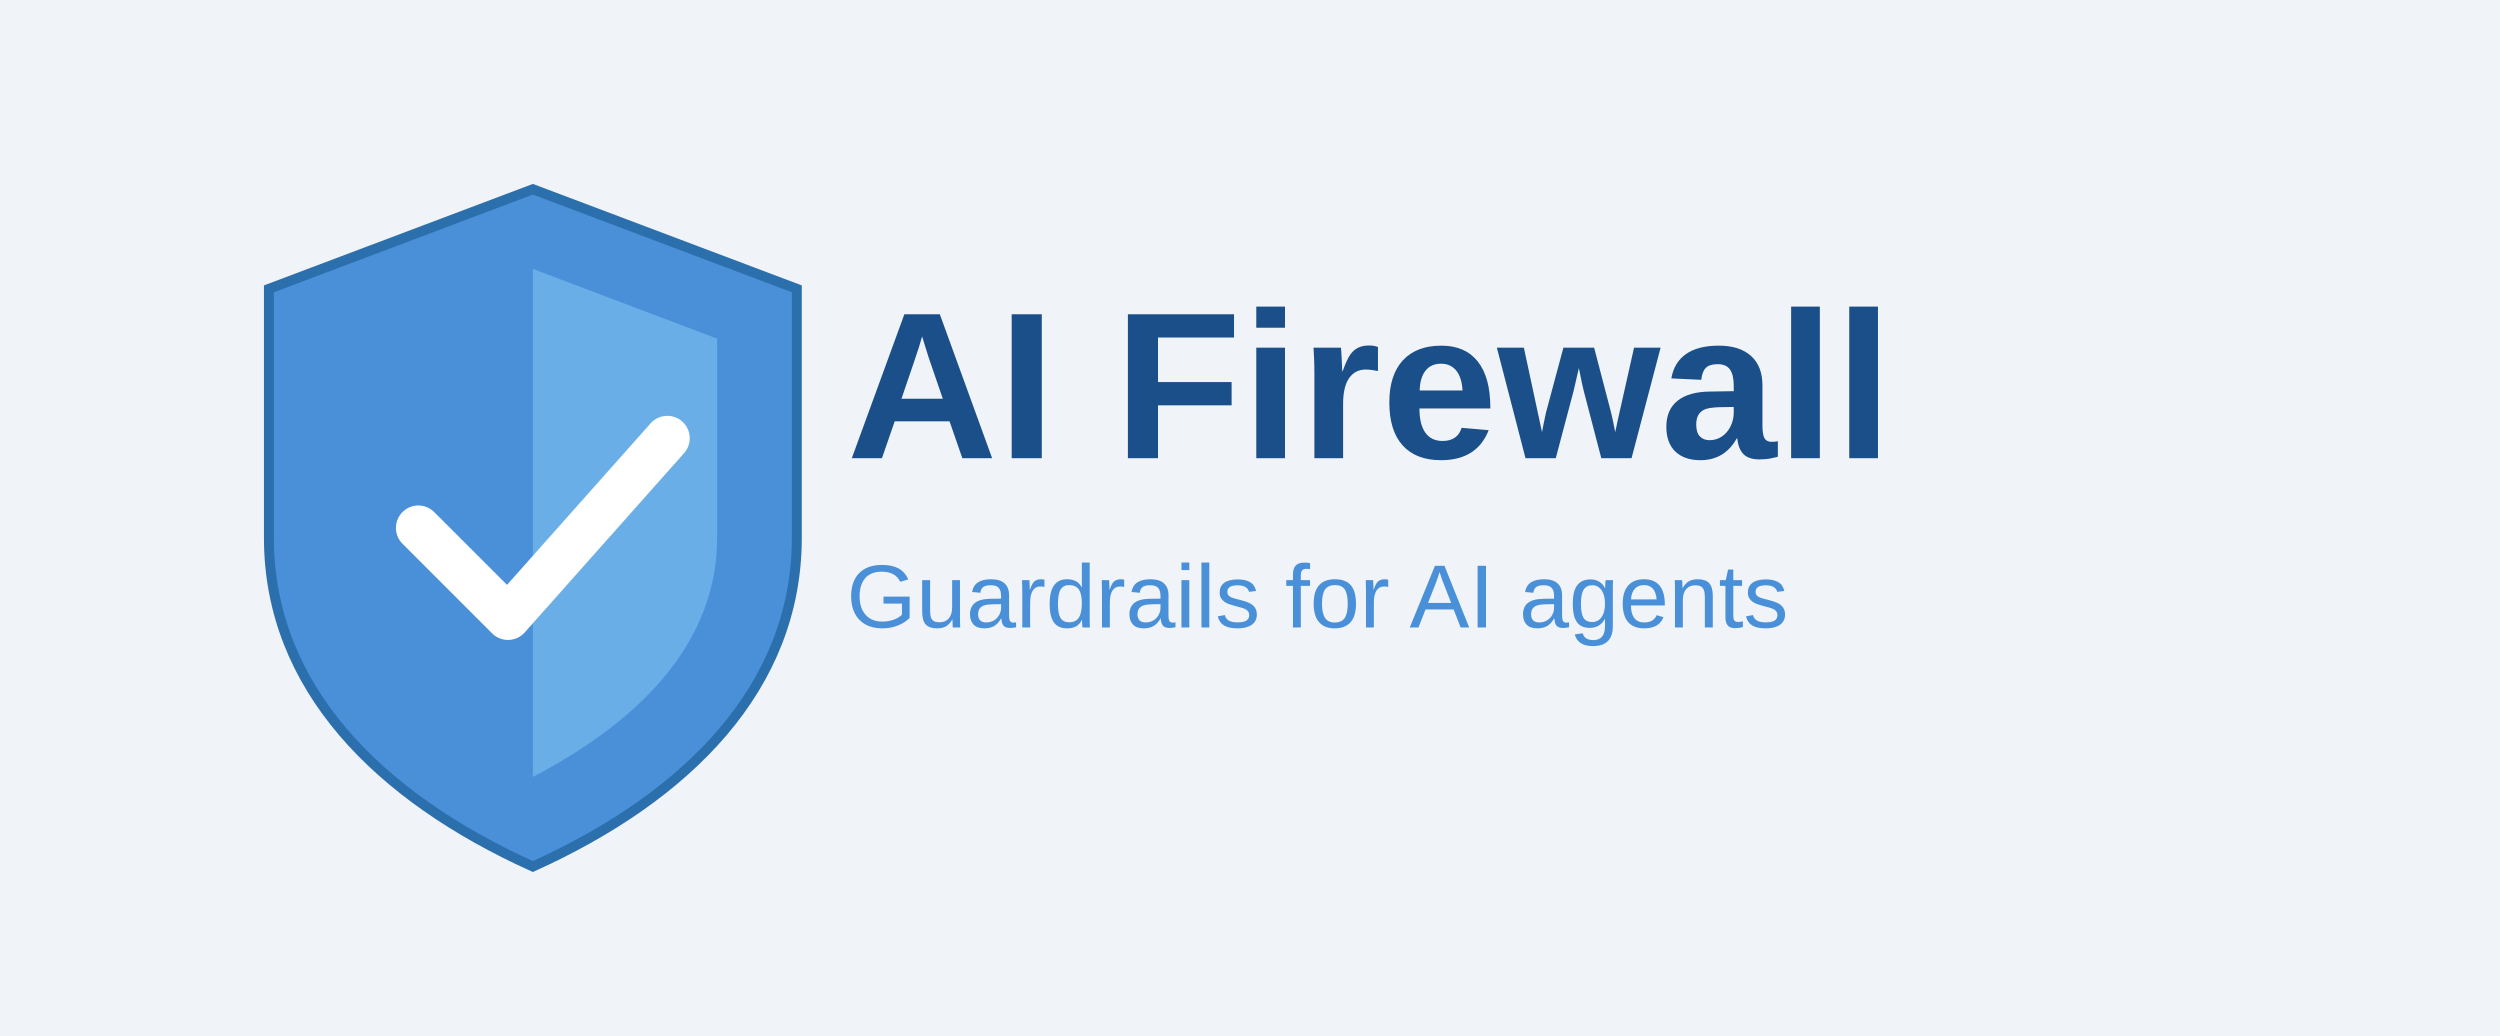
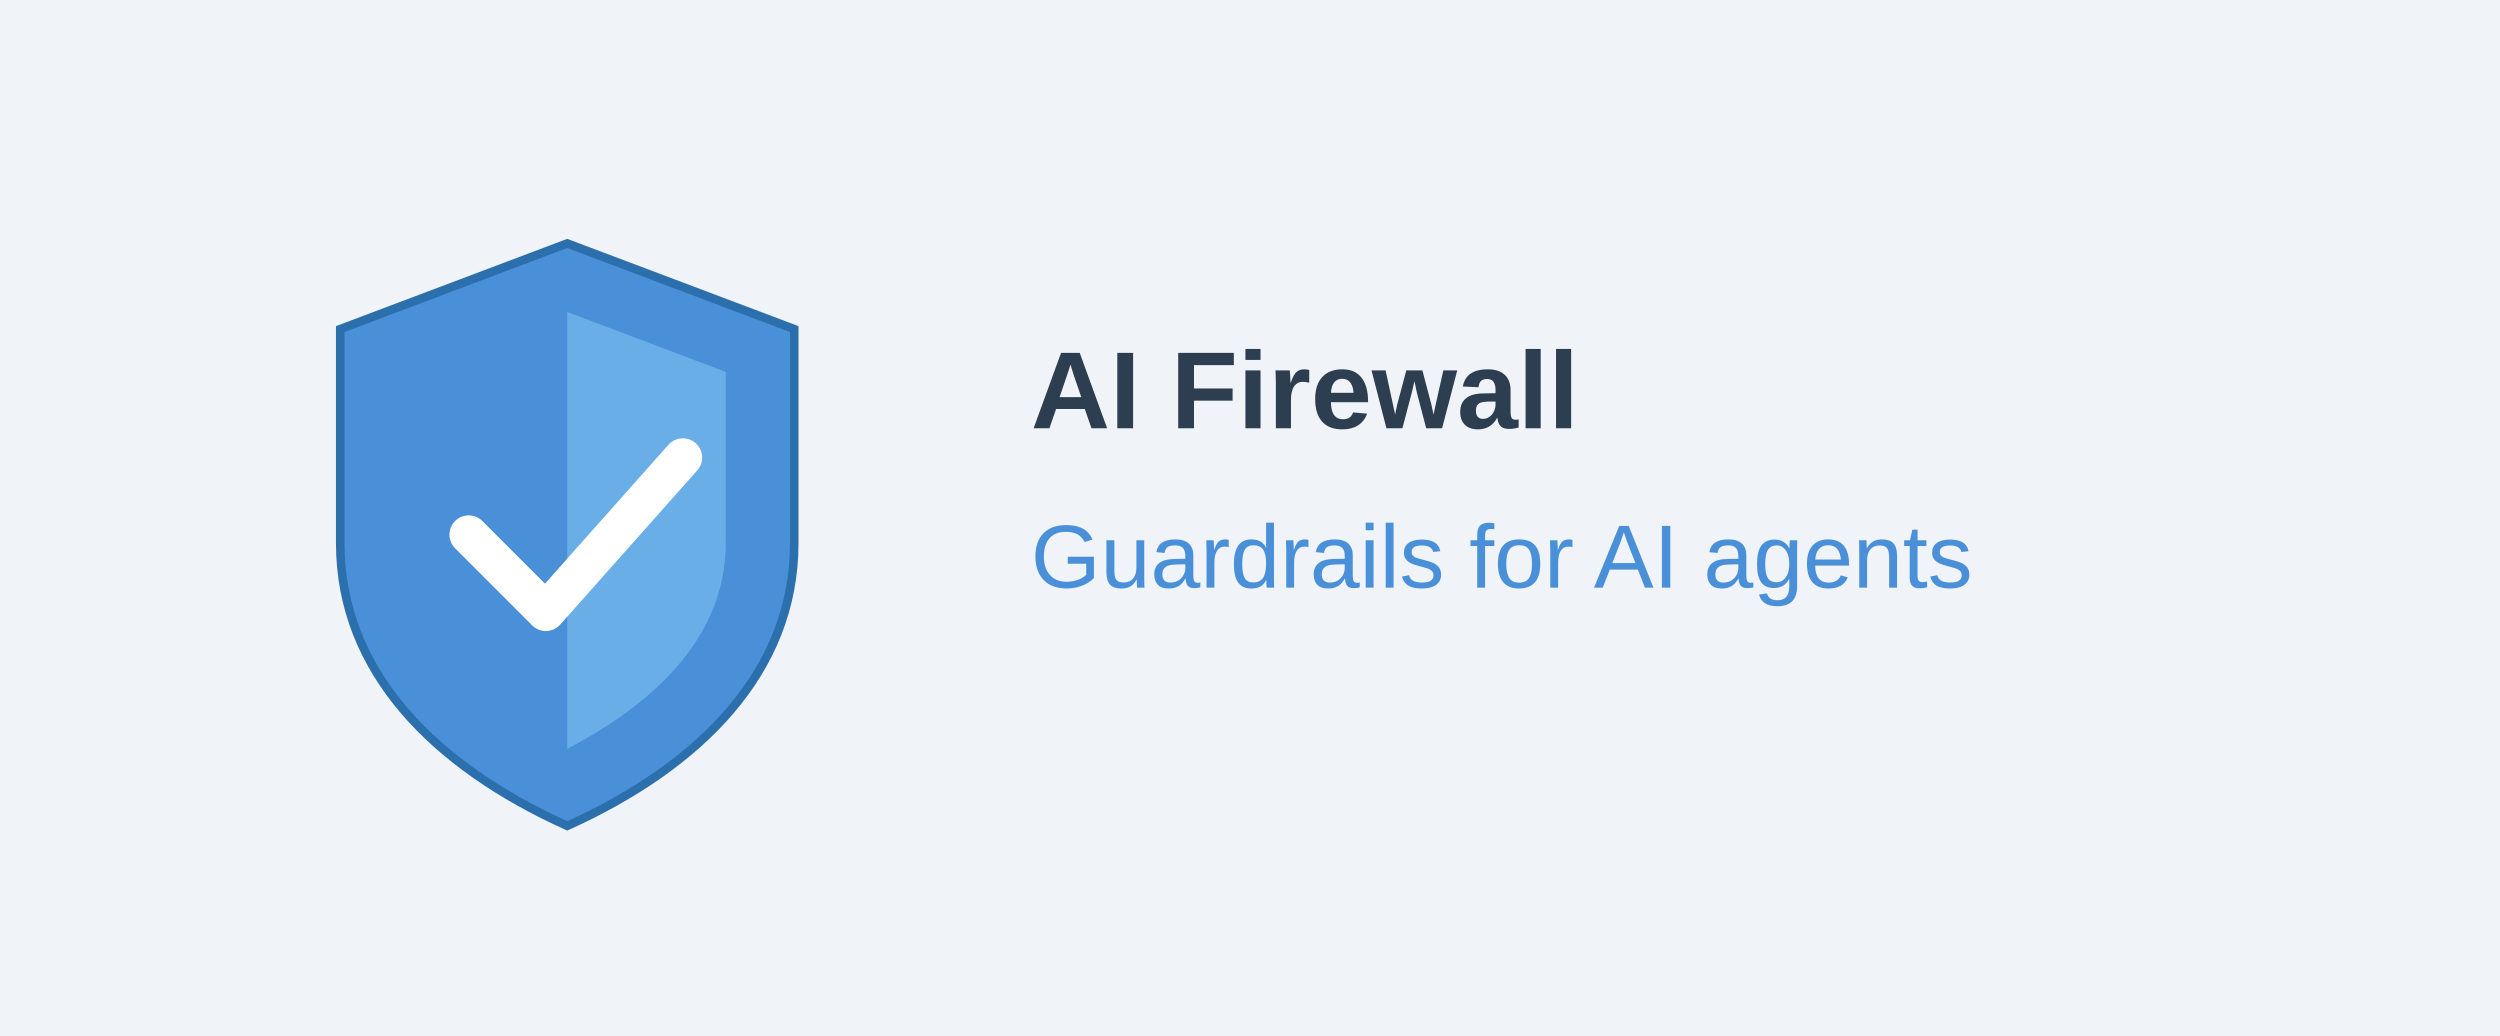
<svg xmlns="http://www.w3.org/2000/svg" width="502" height="208" viewBox="0 0 502 208">
  <rect width="502" height="208" fill="#f0f4f8" />
-   <g transform="translate(42, 30)">
+   <g transform="translate(58, 42) scale(0.86)">
    <path d="M65 8 L118 28 V78 C118 108 96 130 65 144 C34 130 12 108 12 78 V28 Z" fill="#4A90D9" stroke="#2c6fad" stroke-width="2" />
    <path d="M65 24 L102 38 V78 C102 98 88 114 65 126 Z" fill="#6aaee8" />
    <path d="M42 76 L60 94 L92 58" fill="none" stroke="#fff" stroke-width="9" stroke-linecap="round" stroke-linejoin="round" />
  </g>
-   <text x="170" y="92" font-family="Poppins, Arial, sans-serif" font-weight="700" font-size="42" fill="#1a4f8a">AI Firewall</text>
-   <text x="170" y="126" font-family="Poppins, Arial, sans-serif" font-size="18" fill="#4A90D9">Guardrails for AI agents</text>
+   <text x="207" y="86" font-family="Poppins, Arial, sans-serif" font-weight="700" font-size="22" fill="#2c3e50">AI Firewall</text>
+   <text x="207" y="118" font-family="Poppins, Arial, sans-serif" font-weight="400" font-size="18" fill="#4A90D9">Guardrails for AI agents</text>
</svg>
